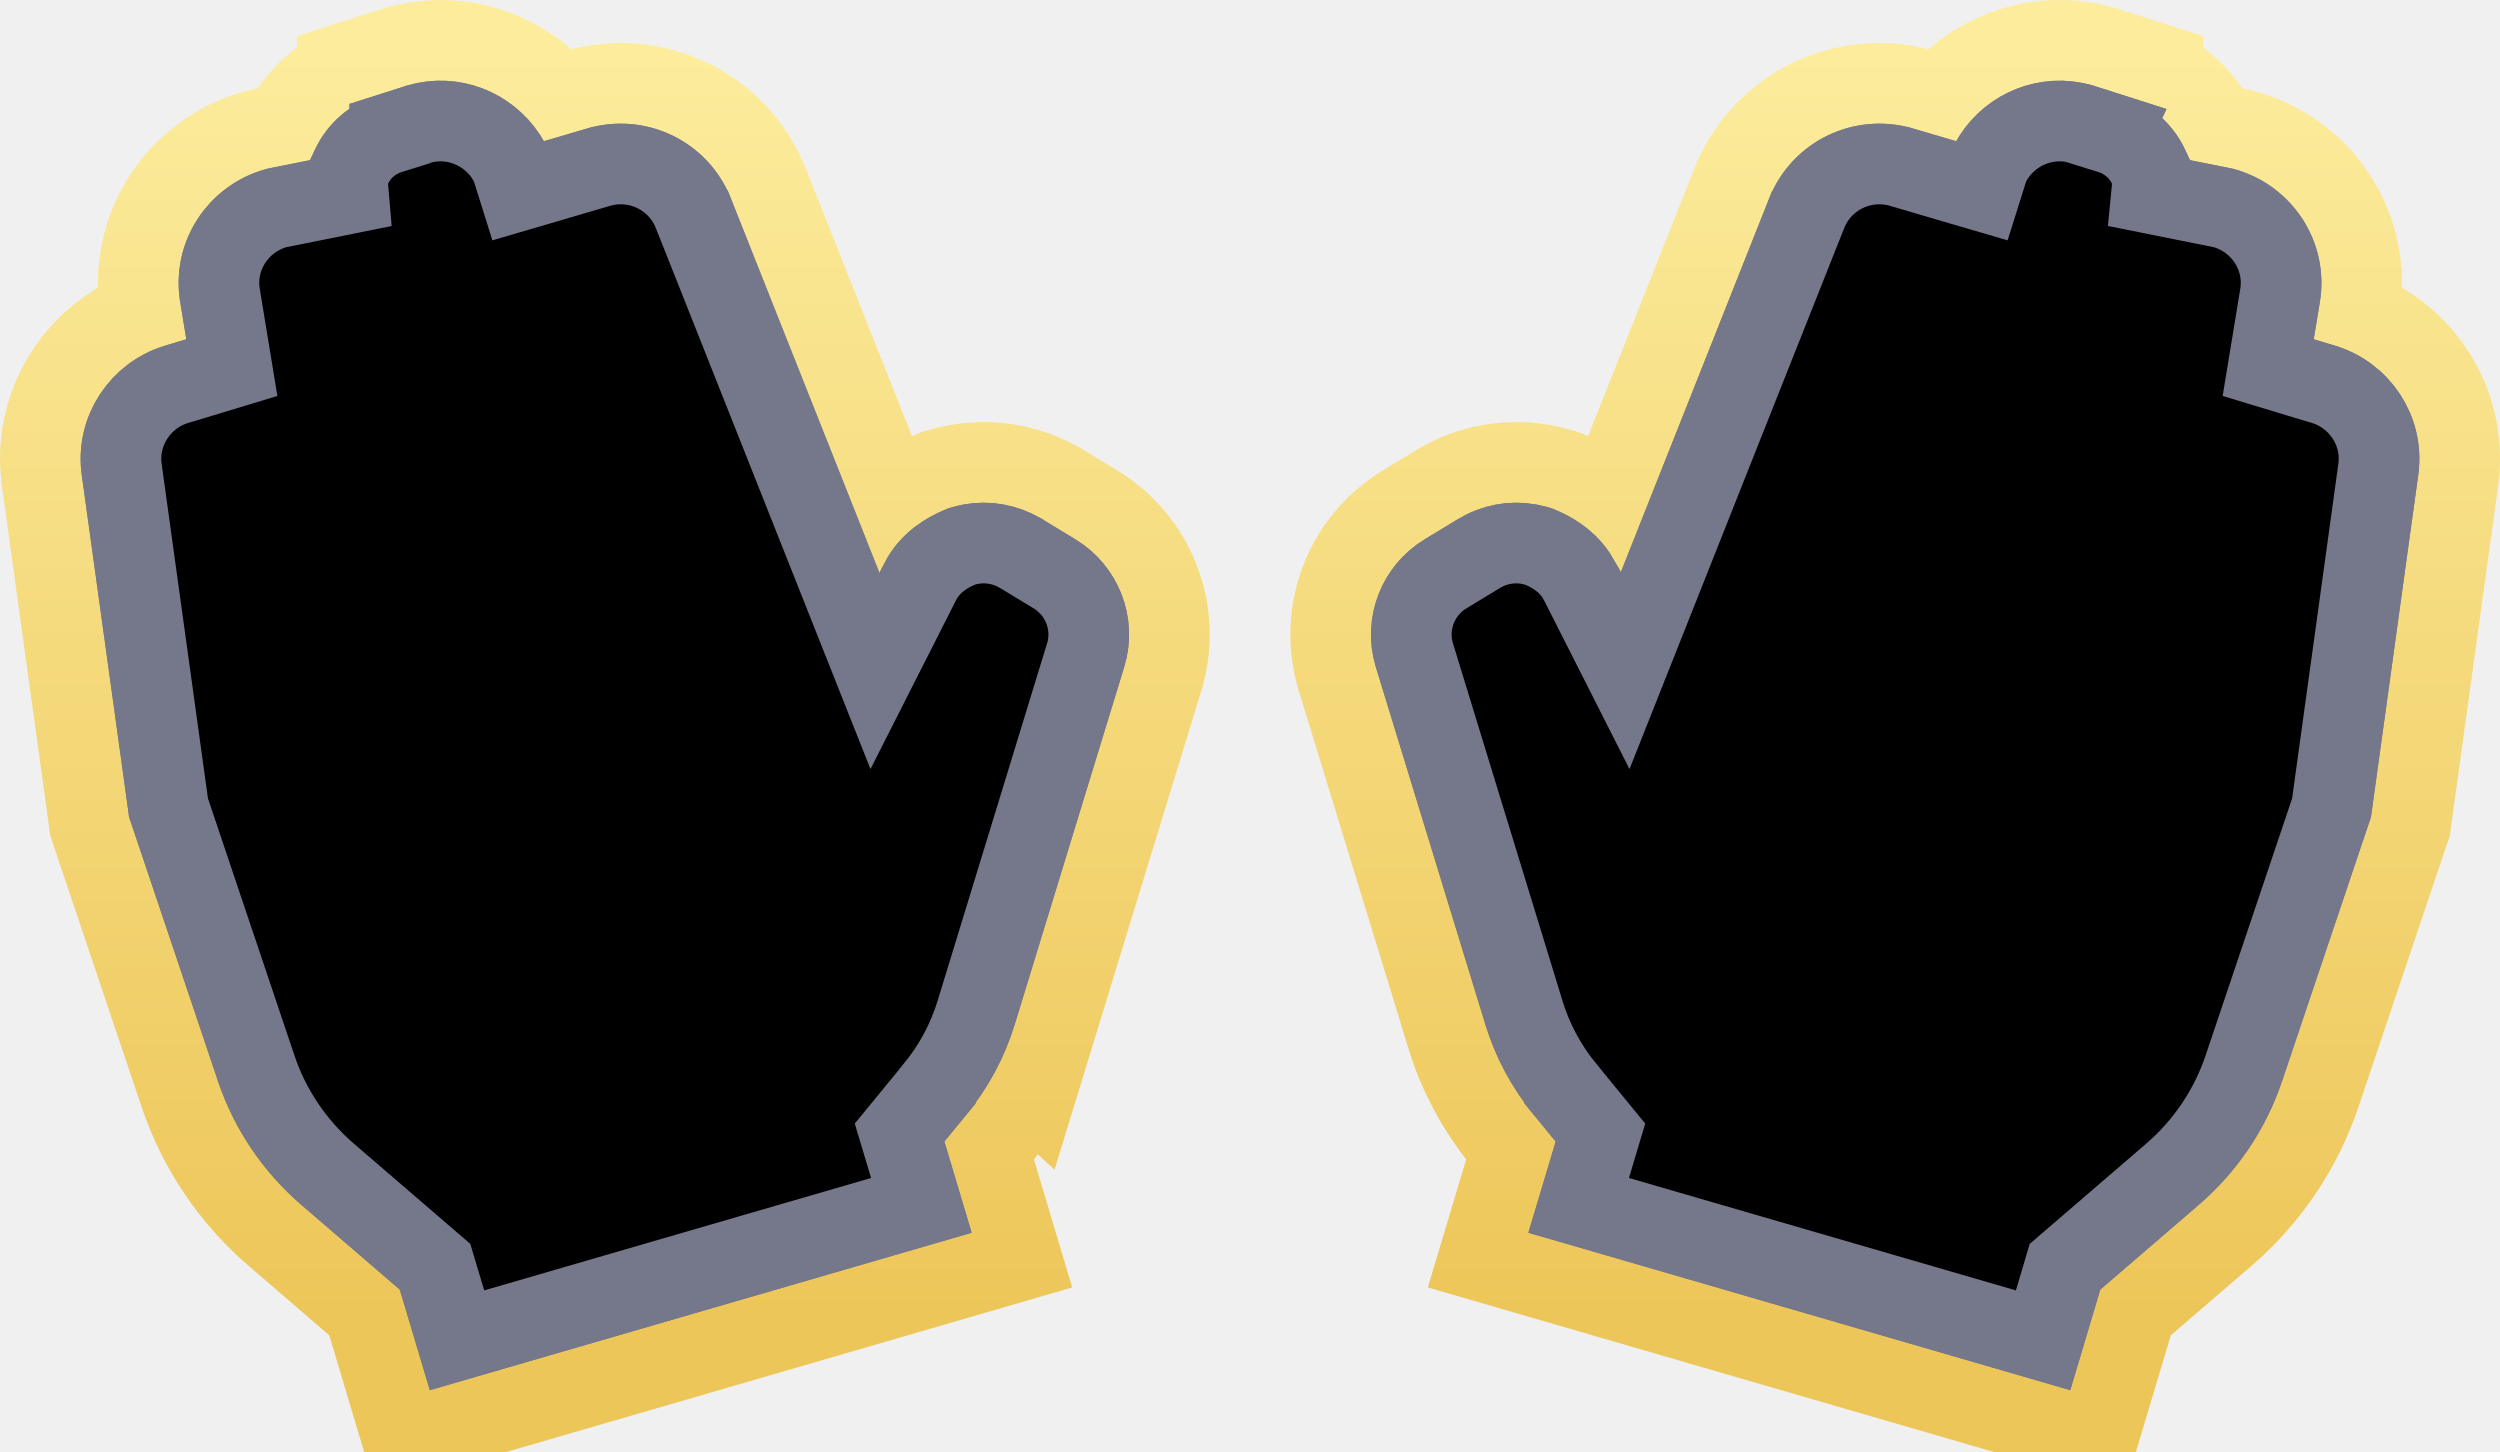
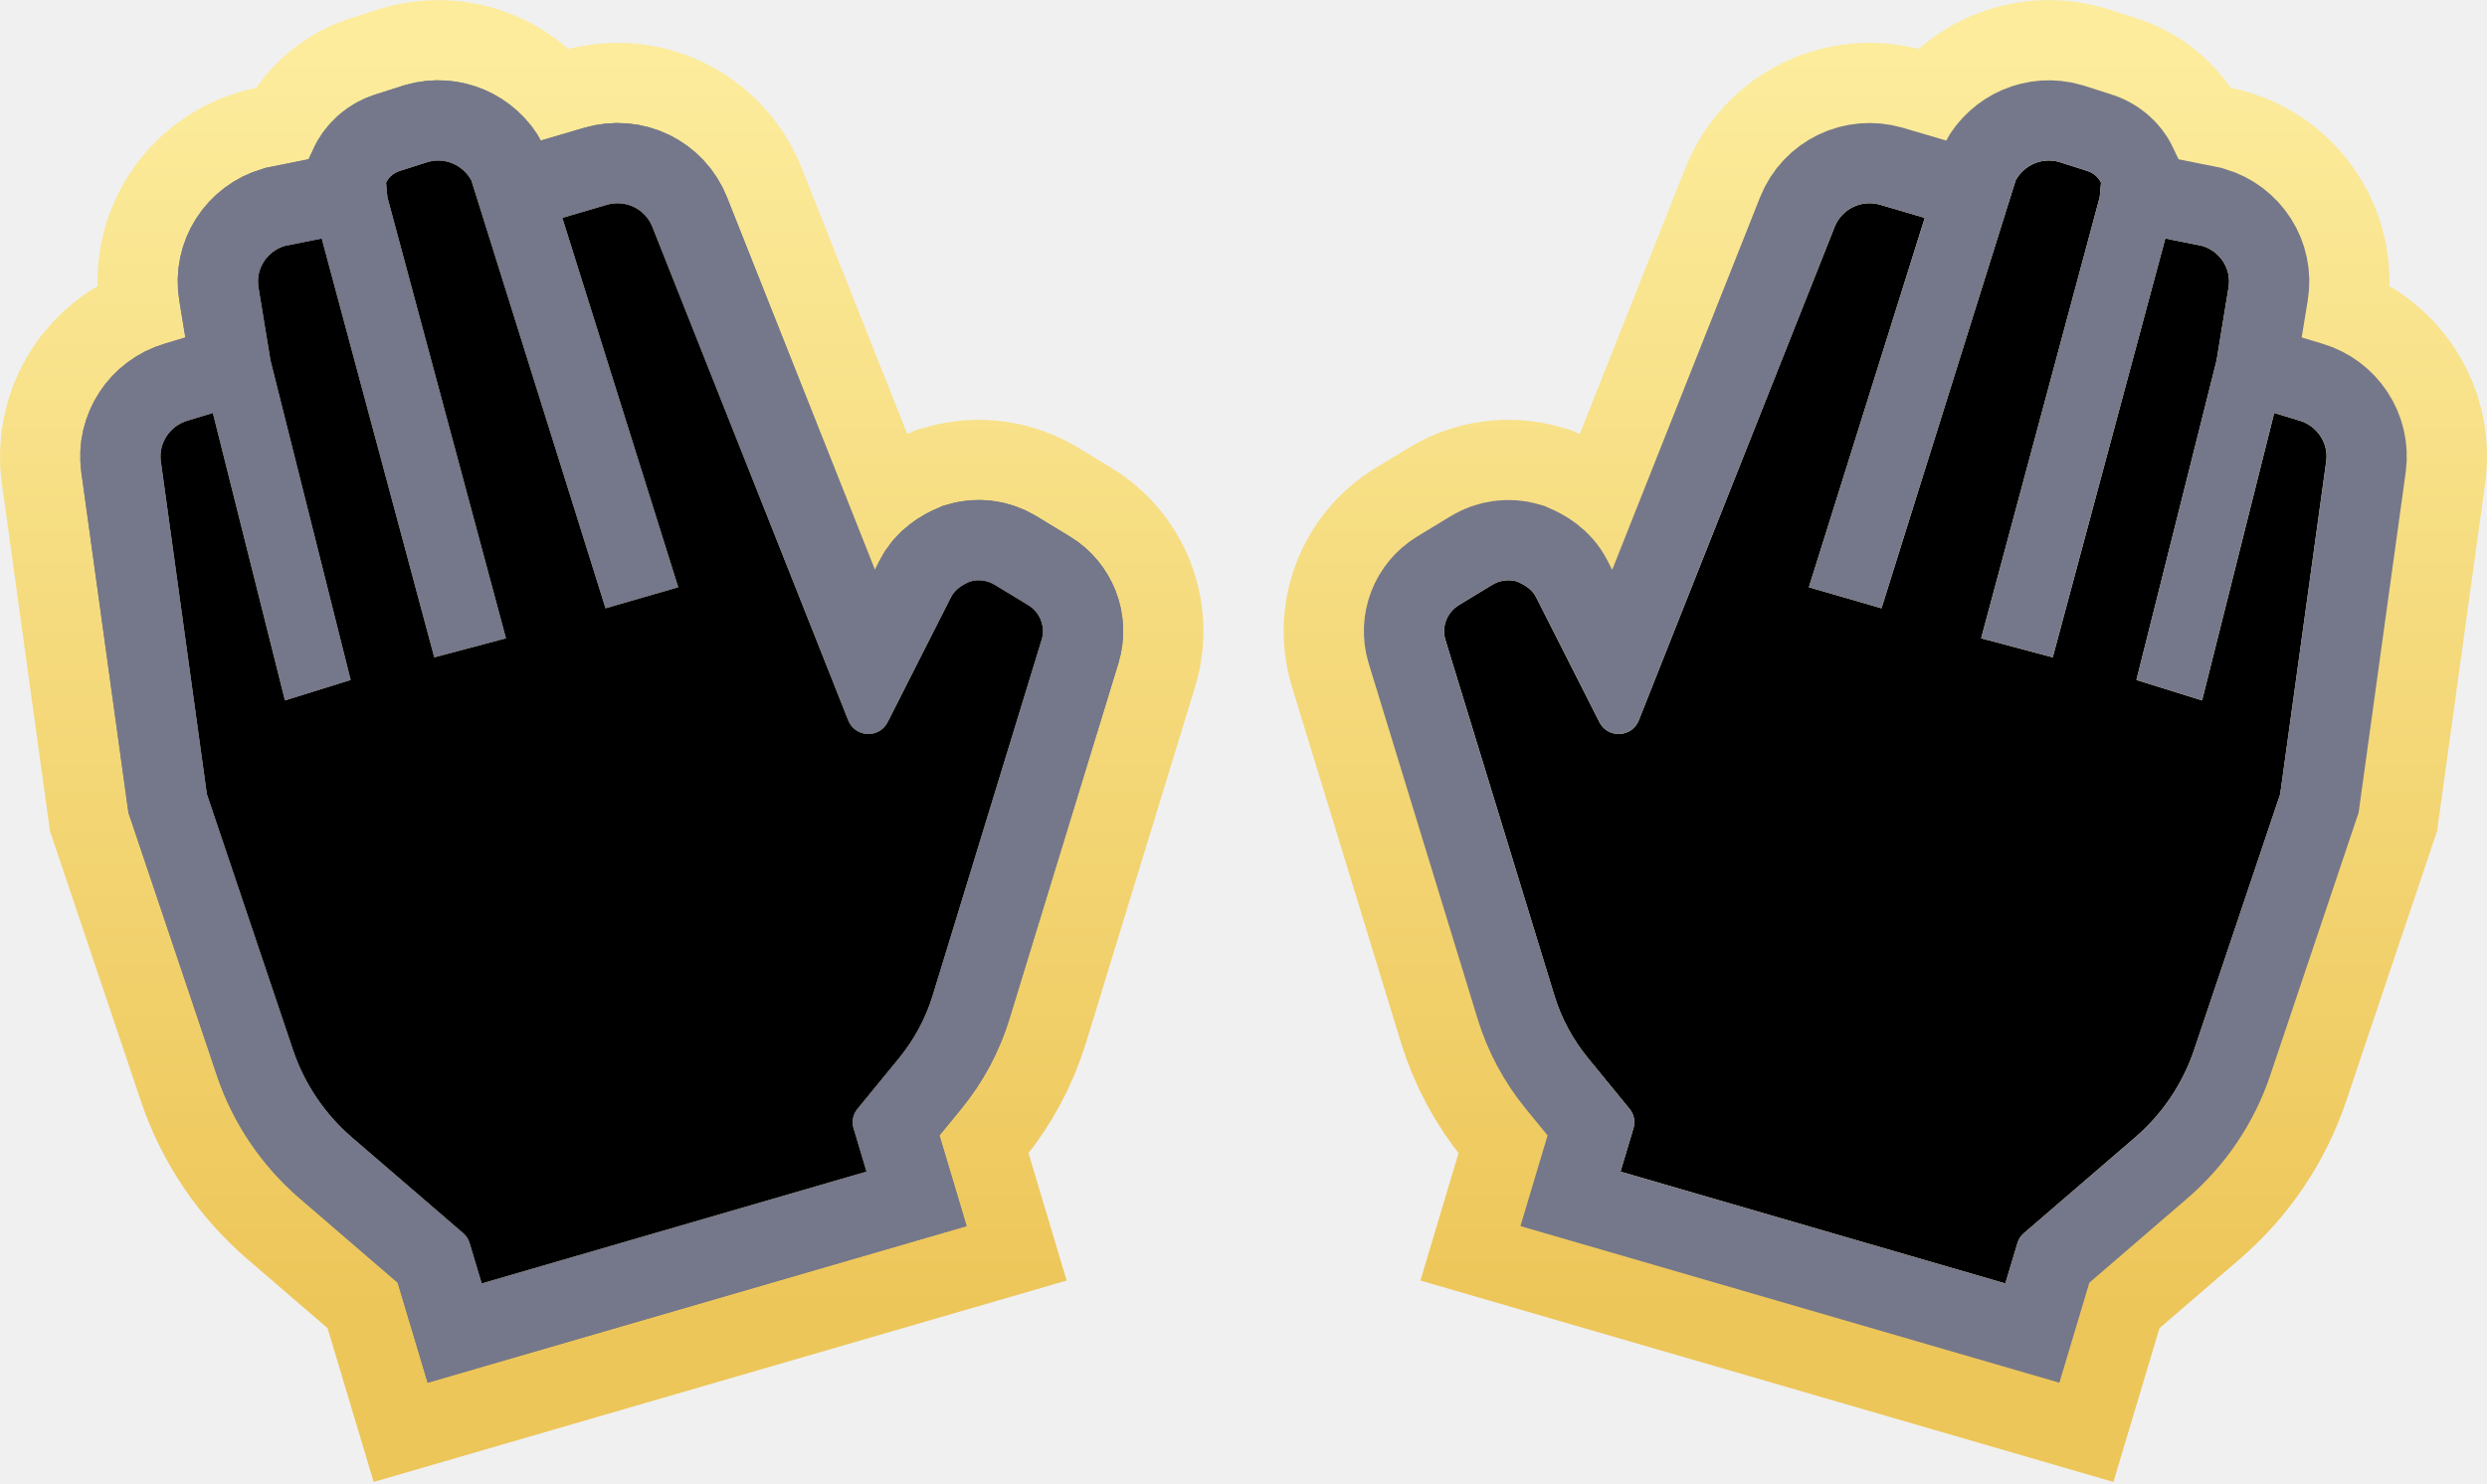
- <svg xmlns="http://www.w3.org/2000/svg" width="62" height="36" viewBox="0 0 62 36" fill="none">
-   <path d="M10.107 2.118C11.461 1.725 12.836 2.355 13.485 3.504L14.562 3.188L14.564 3.187C15.921 2.79 17.364 3.408 18.006 4.659L18.124 4.917L18.125 4.92L21.809 14.208L21.924 13.984L21.925 13.982C22.343 13.159 23.056 12.806 23.392 12.661L23.509 12.61L23.633 12.575C24.389 12.358 25.179 12.476 25.829 12.865L25.839 12.871L26.672 13.377L26.675 13.379C27.735 14.025 28.25 15.314 27.884 16.528L27.882 16.537L25.165 25.405L25.164 25.404C24.913 26.225 24.507 26.98 23.968 27.642L23.966 27.644L23.42 28.31L23.519 28.64L24.097 30.571L22.162 31.134L12.566 33.923L10.66 34.477L10.092 32.575L9.914 31.981L7.469 29.876L7.467 29.875C6.52 29.058 5.807 28.003 5.408 26.817L3.261 20.44L3.202 20.263L3.177 20.076L2.028 11.777L2.004 11.506C1.943 10.16 2.823 8.953 4.097 8.572L4.621 8.414L4.469 7.49V7.489C4.224 6.001 5.153 4.618 6.543 4.21L6.627 4.185L6.713 4.168L7.629 3.984L7.688 3.973L7.813 3.707C8.127 3.039 8.702 2.566 9.363 2.357V2.355L10.054 2.134L10.107 2.118Z" fill="white" stroke="url(#g)" stroke-width="4" />
-   <path d="M10.386 3.078C11.231 2.833 12.094 3.192 12.548 3.881L12.633 4.023L12.678 4.108L12.708 4.201L12.872 4.725L13.736 4.472L14.844 4.146H14.845C15.803 3.866 16.821 4.35 17.194 5.287L17.195 5.288L21.699 16.641L22.816 14.437V14.435C23.074 13.928 23.519 13.695 23.788 13.579L23.846 13.554L23.908 13.536C24.331 13.415 24.77 13.457 25.154 13.638L25.315 13.723L25.32 13.727L26.153 14.232L26.155 14.233C26.832 14.647 27.159 15.469 26.927 16.239L26.925 16.244L24.209 25.112C23.996 25.807 23.651 26.447 23.192 27.01V27.011L22.309 28.087L22.561 28.927L22.85 29.893L21.883 30.174L12.287 32.962L11.334 33.239L11.05 32.288L10.789 31.415L8.121 29.118L8.12 29.117C7.308 28.416 6.697 27.513 6.356 26.499L4.21 20.121L4.179 20.032L4.167 19.939L3.018 11.64C2.886 10.688 3.486 9.797 4.386 9.529L5.018 9.339L5.75 9.117L5.456 7.328V7.327C5.295 6.353 5.903 5.439 6.824 5.169L6.866 5.157L6.909 5.148L7.825 4.965L8.641 4.801L8.628 4.648L8.603 4.378L8.719 4.132C8.909 3.726 9.26 3.437 9.668 3.31V3.308L10.36 3.087L10.373 3.082L10.386 3.078Z" fill="url(#g)" stroke="#75788A" stroke-width="2" />
-   <path d="M10.386 3.078C11.231 2.833 12.094 3.192 12.548 3.881L12.633 4.023L12.678 4.108L12.708 4.201L12.872 4.725L13.736 4.472L14.844 4.146H14.845C15.803 3.866 16.821 4.35 17.194 5.287L17.195 5.288L21.699 16.641L22.816 14.437V14.435C23.074 13.928 23.519 13.695 23.788 13.579L23.846 13.554L23.908 13.536C24.331 13.415 24.77 13.457 25.154 13.638L25.315 13.723L25.32 13.727L26.153 14.232L26.155 14.233C26.832 14.647 27.159 15.469 26.927 16.239L26.925 16.244L24.209 25.112C23.996 25.807 23.651 26.447 23.192 27.01V27.011L22.309 28.087L22.561 28.927L22.85 29.893L21.883 30.174L12.287 32.962L11.334 33.239L11.05 32.288L10.789 31.415L8.121 29.118L8.12 29.117C7.308 28.416 6.697 27.513 6.356 26.499L4.21 20.121L4.179 20.032L4.167 19.939L3.018 11.64C2.886 10.688 3.486 9.797 4.386 9.529L5.018 9.339L5.75 9.117L5.456 7.328V7.327C5.295 6.353 5.903 5.439 6.824 5.169L6.866 5.157L6.909 5.148L7.825 4.965L8.641 4.801L8.628 4.648L8.603 4.378L8.719 4.132C8.909 3.726 9.26 3.437 9.668 3.31V3.308L10.36 3.087L10.373 3.082L10.386 3.078Z" fill="black" stroke="#75788A" stroke-width="2" />
-   <path d="M48.515 3.504C49.123 2.427 50.369 1.807 51.636 2.056L51.894 2.118L51.921 2.126L51.946 2.134L52.638 2.355L52.638 2.357C53.299 2.566 53.875 3.039 54.188 3.707L54.312 3.973L54.373 3.984L55.289 4.168L55.375 4.185L55.459 4.21C56.849 4.618 57.776 6.001 57.531 7.489L57.38 8.414L57.904 8.572H57.903C59.263 8.979 60.175 10.325 59.973 11.777L58.825 20.076L58.8 20.263L58.74 20.44L56.593 26.817C56.195 28.003 55.482 29.058 54.535 29.875L54.533 29.876L52.087 31.981L51.91 32.575L51.341 34.477L49.435 33.923L39.84 31.134L37.904 30.571L38.482 28.64L38.581 28.31L38.036 27.644L38.034 27.642C37.494 26.98 37.087 26.225 36.837 25.404L34.12 16.537L34.118 16.528C33.752 15.314 34.267 14.025 35.326 13.379L35.33 13.377L36.163 12.871L36.173 12.865C36.782 12.5 37.514 12.374 38.226 12.538L38.369 12.575L38.492 12.61L38.609 12.661C38.946 12.806 39.659 13.159 40.077 13.982L40.078 13.984L40.191 14.208L43.877 4.92L43.878 4.917C44.409 3.584 45.801 2.858 47.165 3.121L47.437 3.187L47.439 3.188L48.515 3.504Z" fill="white" stroke="url(#gr)" stroke-width="4" />
-   <path d="M49.369 4.023C49.766 3.292 50.601 2.872 51.446 3.037L51.615 3.078L51.629 3.082L51.641 3.087L52.334 3.308L52.333 3.31C52.741 3.437 53.092 3.726 53.283 4.132L53.398 4.378L53.374 4.648L53.359 4.801L54.176 4.965L55.093 5.148L55.136 5.157L55.178 5.169C56.099 5.439 56.707 6.355 56.545 7.33L56.251 9.117L56.983 9.339L57.615 9.529H57.614C58.515 9.797 59.114 10.687 58.982 11.639L57.835 19.939L57.822 20.032L57.792 20.121L55.645 26.499C55.304 27.513 54.694 28.416 53.882 29.117L53.881 29.118L51.212 31.415L50.952 32.288L50.668 33.239L49.715 32.962L40.119 30.174L39.151 29.893L39.44 28.927L39.691 28.087L38.809 27.011V27.01C38.35 26.447 38.005 25.807 37.793 25.112L35.076 16.244L35.075 16.239C34.843 15.469 35.169 14.647 35.846 14.233L35.848 14.232L36.681 13.727L36.686 13.723C37.053 13.503 37.485 13.419 37.911 13.494L38.093 13.536L38.155 13.554L38.214 13.579C38.449 13.681 38.819 13.871 39.081 14.258L39.185 14.435V14.437L40.301 16.641L44.806 5.288L44.807 5.287C45.181 4.35 46.199 3.866 47.157 4.146H47.158L48.265 4.472L49.129 4.725L49.294 4.201L49.323 4.108L49.369 4.023Z" fill="url(#gr)" stroke="#75788A" stroke-width="2" />
-   <path d="M49.369 4.023C49.766 3.292 50.601 2.872 51.446 3.037L51.615 3.078L51.629 3.082L51.641 3.087L52.334 3.308L52.333 3.31C52.741 3.437 53.092 3.726 53.283 4.132L53.398 4.378L53.374 4.648L53.359 4.801L54.176 4.965L55.093 5.148L55.136 5.157L55.178 5.169C56.099 5.439 56.707 6.355 56.545 7.33L56.251 9.117L56.983 9.339L57.615 9.529H57.614C58.515 9.797 59.114 10.687 58.982 11.639L57.835 19.939L57.822 20.032L57.792 20.121L55.645 26.499C55.304 27.513 54.694 28.416 53.882 29.117L53.881 29.118L51.212 31.415L50.952 32.288L50.668 33.239L49.715 32.962L40.119 30.174L39.151 29.893L39.44 28.927L39.691 28.087L38.809 27.011V27.01C38.35 26.447 38.005 25.807 37.793 25.112L35.076 16.244L35.075 16.239C34.843 15.469 35.169 14.647 35.846 14.233L35.848 14.232L36.681 13.727L36.686 13.723C37.053 13.503 37.485 13.419 37.911 13.494L38.093 13.536L38.155 13.554L38.214 13.579C38.449 13.681 38.819 13.871 39.081 14.258L39.185 14.435V14.437L40.301 16.641L44.806 5.288L44.807 5.287C45.181 4.35 46.199 3.866 47.157 4.146H47.158L48.265 4.472L49.129 4.725L49.294 4.201L49.323 4.108L49.369 4.023Z" fill="black" stroke="#75788A" stroke-width="2" />
+ <svg xmlns="http://www.w3.org/2000/svg" xmlns:xlink="http://www.w3.org/1999/xlink" width="62" height="37" viewBox="0 0 62 37" fill="none">
+   <use xlink:href="#stroke0_7039_15701" fill="white" />
+   <clipPath id="stroke1_7039_15701" clipPathUnits="userSpaceOnUse">
+     <path clip-rule="evenodd" d="M-0.999 -0.998H31.001V37.002H-0.999Z M11.753 4.5C11.545 4.116 11.095 3.914 10.665 4.039L9.973 4.26C9.818 4.307 9.691 4.413 9.624 4.557L9.657 4.916L12.613 15.915L10.827 16.39L8.021 5.945L7.105 6.129C6.653 6.262 6.366 6.706 6.443 7.166L6.742 8.987L8.741 16.954L7.104 17.464L5.307 10.296L4.675 10.487C4.233 10.617 3.947 11.052 4.009 11.502L5.157 19.802L7.304 26.18C7.587 27.022 8.095 27.775 8.773 28.36L11.548 30.749C11.624 30.815 11.681 30.903 11.707 30.997L12.008 32.002L21.603 29.213L21.279 28.13C21.231 27.964 21.265 27.783 21.376 27.65L22.418 26.378C22.797 25.913 23.078 25.388 23.252 24.819L25.969 15.951C26.068 15.624 25.93 15.267 25.634 15.087L24.801 14.581C24.613 14.468 24.394 14.437 24.184 14.498C23.983 14.584 23.805 14.697 23.708 14.888L22.128 18.008C22.032 18.196 21.837 18.31 21.626 18.301C21.413 18.292 21.226 18.16 21.149 17.966L16.265 5.657C16.085 5.205 15.595 4.969 15.126 5.106L14.018 5.432L16.907 14.642L15.096 15.166L11.753 4.5Z" />
+   </clipPath>
+   <path d="M11.753 4.5C11.545 4.116 11.095 3.914 10.665 4.039L9.973 4.26C9.818 4.307 9.691 4.413 9.624 4.557L9.657 4.916L12.613 15.915L10.827 16.39L8.021 5.945L7.105 6.129C6.653 6.262 6.366 6.706 6.443 7.166L6.742 8.987L8.741 16.954L7.104 17.464L5.307 10.296L4.675 10.487C4.233 10.617 3.947 11.052 4.009 11.502L5.157 19.802L7.304 26.18C7.587 27.022 8.095 27.775 8.773 28.36L11.548 30.749C11.624 30.815 11.681 30.903 11.707 30.997L12.008 32.002L21.603 29.213L21.279 28.13C21.231 27.964 21.265 27.783 21.376 27.65L22.418 26.378C22.797 25.913 23.078 25.388 23.252 24.819L25.969 15.951C26.068 15.624 25.93 15.267 25.634 15.087L24.801 14.581C24.613 14.468 24.394 14.437 24.184 14.498C23.983 14.584 23.805 14.697 23.708 14.888L22.128 18.008C22.032 18.196 21.837 18.31 21.626 18.301C21.413 18.292 21.226 18.16 21.149 17.966L16.265 5.657C16.085 5.205 15.595 4.969 15.126 5.106L14.018 5.432L16.907 14.642L15.096 15.166L11.753 4.5Z" stroke-width="8" stroke="url(#paint0_linear_7039_15701)" clip-path="url(#stroke1_7039_15701)" />
+   <use xlink:href="#stroke2_7039_15701" fill="url(#paint1_linear_7039_15701)" />
+   <clipPath id="stroke3_7039_15701" clipPathUnits="userSpaceOnUse">
+     <path clip-rule="evenodd" d="M1.001 1.002H29.001V35.002H1.001Z M11.753 4.5C11.545 4.116 11.095 3.914 10.665 4.039L9.973 4.26C9.818 4.307 9.691 4.413 9.624 4.557L9.657 4.916L12.613 15.915L10.827 16.39L8.021 5.945L7.105 6.129C6.653 6.262 6.366 6.706 6.443 7.166L6.742 8.987L8.741 16.954L7.104 17.464L5.307 10.296L4.675 10.487C4.233 10.617 3.947 11.052 4.009 11.502L5.157 19.802L7.304 26.18C7.587 27.022 8.095 27.775 8.773 28.36L11.548 30.749C11.624 30.815 11.681 30.903 11.707 30.997L12.008 32.002L21.603 29.213L21.279 28.13C21.231 27.964 21.265 27.783 21.376 27.65L22.418 26.378C22.797 25.913 23.078 25.388 23.252 24.819L25.969 15.951C26.068 15.624 25.93 15.267 25.634 15.087L24.801 14.581C24.613 14.468 24.394 14.437 24.184 14.498C23.983 14.584 23.805 14.697 23.708 14.888L22.128 18.008C22.032 18.196 21.837 18.31 21.626 18.301C21.413 18.292 21.226 18.16 21.149 17.966L16.265 5.657C16.085 5.205 15.595 4.969 15.126 5.106L14.018 5.432L16.907 14.642L15.096 15.166L11.753 4.5Z" />
+   </clipPath>
+   <path d="M11.753 4.5C11.545 4.116 11.095 3.914 10.665 4.039L9.973 4.26C9.818 4.307 9.691 4.413 9.624 4.557L9.657 4.916L12.613 15.915L10.827 16.39L8.021 5.945L7.105 6.129C6.653 6.262 6.366 6.706 6.443 7.166L6.742 8.987L8.741 16.954L7.104 17.464L5.307 10.296L4.675 10.487C4.233 10.617 3.947 11.052 4.009 11.502L5.157 19.802L7.304 26.18C7.587 27.022 8.095 27.775 8.773 28.36L11.548 30.749C11.624 30.815 11.681 30.903 11.707 30.997L12.008 32.002L21.603 29.213L21.279 28.13C21.231 27.964 21.265 27.783 21.376 27.65L22.418 26.378C22.797 25.913 23.078 25.388 23.252 24.819L25.969 15.951C26.068 15.624 25.93 15.267 25.634 15.087L24.801 14.581C24.613 14.468 24.394 14.437 24.184 14.498C23.983 14.584 23.805 14.697 23.708 14.888L22.128 18.008C22.032 18.196 21.837 18.31 21.626 18.301C21.413 18.292 21.226 18.16 21.149 17.966L16.265 5.657C16.085 5.205 15.595 4.969 15.126 5.106L14.018 5.432L16.907 14.642L15.096 15.166L11.753 4.5Z" stroke-width="4" stroke="#75788A" clip-path="url(#stroke3_7039_15701)" />
+   <use xlink:href="#stroke4_7039_15701" fill="black" />
+   <clipPath id="stroke5_7039_15701" clipPathUnits="userSpaceOnUse">
+     <path clip-rule="evenodd" d="M1.001 1.002H29.001V35.002H1.001Z M11.753 4.5C11.545 4.116 11.095 3.914 10.665 4.039L9.973 4.26C9.818 4.307 9.691 4.413 9.624 4.557L9.657 4.916L12.613 15.915L10.827 16.39L8.021 5.945L7.105 6.129C6.653 6.262 6.366 6.706 6.443 7.166L6.742 8.987L8.741 16.954L7.104 17.464L5.307 10.296L4.675 10.487C4.233 10.617 3.947 11.052 4.009 11.502L5.157 19.802L7.304 26.18C7.587 27.022 8.095 27.775 8.773 28.36L11.548 30.749C11.624 30.815 11.681 30.903 11.707 30.997L12.008 32.002L21.603 29.213L21.279 28.13C21.231 27.964 21.265 27.783 21.376 27.65L22.418 26.378C22.797 25.913 23.078 25.388 23.252 24.819L25.969 15.951C26.068 15.624 25.93 15.267 25.634 15.087L24.801 14.581C24.613 14.468 24.394 14.437 24.184 14.498C23.983 14.584 23.805 14.697 23.708 14.888L22.128 18.008C22.032 18.196 21.837 18.31 21.626 18.301C21.413 18.292 21.226 18.16 21.149 17.966L16.265 5.657C16.085 5.205 15.595 4.969 15.126 5.106L14.018 5.432L16.907 14.642L15.096 15.166L11.753 4.5Z" />
+   </clipPath>
+   <path d="M11.753 4.5C11.545 4.116 11.095 3.914 10.665 4.039L9.973 4.26C9.818 4.307 9.691 4.413 9.624 4.557L9.657 4.916L12.613 15.915L10.827 16.39L8.021 5.945L7.105 6.129C6.653 6.262 6.366 6.706 6.443 7.166L6.742 8.987L8.741 16.954L7.104 17.464L5.307 10.296L4.675 10.487C4.233 10.617 3.947 11.052 4.009 11.502L5.157 19.802L7.304 26.18C7.587 27.022 8.095 27.775 8.773 28.36L11.548 30.749C11.624 30.815 11.681 30.903 11.707 30.997L12.008 32.002L21.603 29.213L21.279 28.13C21.231 27.964 21.265 27.783 21.376 27.65L22.418 26.378C22.797 25.913 23.078 25.388 23.252 24.819L25.969 15.951C26.068 15.624 25.93 15.267 25.634 15.087L24.801 14.581C24.613 14.468 24.394 14.437 24.184 14.498C23.983 14.584 23.805 14.697 23.708 14.888L22.128 18.008C22.032 18.196 21.837 18.31 21.626 18.301C21.413 18.292 21.226 18.16 21.149 17.966L16.265 5.657C16.085 5.205 15.595 4.969 15.126 5.106L14.018 5.432L16.907 14.642L15.096 15.166L11.753 4.5Z" stroke-width="4" stroke="#75788A" clip-path="url(#stroke5_7039_15701)" />
+   <use xlink:href="#stroke6_7039_15701" fill="white" />
+   <clipPath id="stroke7_7039_15701" clipPathUnits="userSpaceOnUse">
+     <path clip-rule="evenodd" d="M31.001 -0.998H63.001V37.002H31.001Z M50.248 4.5C50.457 4.116 50.906 3.914 51.337 4.039L52.029 4.26C52.184 4.307 52.31 4.413 52.378 4.557L52.345 4.916L49.389 15.915L51.174 16.39L53.98 5.945L54.896 6.129C55.349 6.262 55.635 6.706 55.558 7.166L55.259 8.987L53.26 16.954L54.897 17.464L56.695 10.296L57.327 10.487C57.768 10.617 58.055 11.052 57.992 11.502L56.844 19.802L54.698 26.18C54.414 27.022 53.907 27.775 53.228 28.36L50.454 30.749C50.377 30.815 50.321 30.903 50.294 30.997L49.993 32.002L40.398 29.213L40.722 28.13C40.771 27.964 40.736 27.783 40.625 27.65L39.584 26.378C39.205 25.913 38.923 25.388 38.749 24.819L36.032 15.951C35.934 15.624 36.072 15.267 36.368 15.087L37.201 14.581C37.389 14.468 37.608 14.437 37.818 14.498C38.018 14.584 38.197 14.697 38.294 14.888L39.874 18.008C39.969 18.196 40.165 18.31 40.376 18.301C40.589 18.292 40.776 18.16 40.852 17.966L45.736 5.657C45.916 5.205 46.406 4.969 46.876 5.106L47.984 5.432L45.095 14.642L46.905 15.166L50.248 4.5Z" />
+   </clipPath>
+   <path d="M50.248 4.5C50.457 4.116 50.906 3.914 51.337 4.039L52.029 4.26C52.184 4.307 52.31 4.413 52.378 4.557L52.345 4.916L49.389 15.915L51.174 16.39L53.98 5.945L54.896 6.129C55.349 6.262 55.635 6.706 55.558 7.166L55.259 8.987L53.26 16.954L54.897 17.464L56.695 10.296L57.327 10.487C57.768 10.617 58.055 11.052 57.992 11.502L56.844 19.802L54.698 26.18C54.414 27.022 53.907 27.775 53.228 28.36L50.454 30.749C50.377 30.815 50.321 30.903 50.294 30.997L49.993 32.002L40.398 29.213L40.722 28.13C40.771 27.964 40.736 27.783 40.625 27.65L39.584 26.378C39.205 25.913 38.923 25.388 38.749 24.819L36.032 15.951C35.934 15.624 36.072 15.267 36.368 15.087L37.201 14.581C37.389 14.468 37.608 14.437 37.818 14.498C38.018 14.584 38.197 14.697 38.294 14.888L39.874 18.008C39.969 18.196 40.165 18.31 40.376 18.301C40.589 18.292 40.776 18.16 40.852 17.966L45.736 5.657C45.916 5.205 46.406 4.969 46.876 5.106L47.984 5.432L45.095 14.642L46.905 15.166L50.248 4.5Z" stroke-width="8" stroke="url(#paint2_linear_7039_15701)" clip-path="url(#stroke7_7039_15701)" />
+   <use xlink:href="#stroke8_7039_15701" fill="black" />
+   <clipPath id="stroke9_7039_15701" clipPathUnits="userSpaceOnUse">
+     <path clip-rule="evenodd" d="M33.001 1.002H61.001V35.002H33.001Z M50.248 4.5C50.457 4.116 50.906 3.914 51.337 4.039L52.029 4.26C52.184 4.307 52.31 4.413 52.378 4.557L52.345 4.916L49.389 15.915L51.174 16.39L53.98 5.945L54.896 6.129C55.349 6.262 55.635 6.706 55.558 7.166L55.259 8.987L53.26 16.954L54.897 17.464L56.695 10.296L57.327 10.487C57.768 10.617 58.055 11.052 57.992 11.502L56.844 19.802L54.698 26.18C54.414 27.022 53.907 27.775 53.228 28.36L50.454 30.749C50.377 30.815 50.321 30.903 50.294 30.997L49.993 32.002L40.398 29.213L40.722 28.13C40.771 27.964 40.736 27.783 40.625 27.65L39.584 26.378C39.205 25.913 38.923 25.388 38.749 24.819L36.032 15.951C35.934 15.624 36.072 15.267 36.368 15.087L37.201 14.581C37.389 14.468 37.608 14.437 37.818 14.498C38.018 14.584 38.197 14.697 38.294 14.888L39.874 18.008C39.969 18.196 40.165 18.31 40.376 18.301C40.589 18.292 40.776 18.16 40.852 17.966L45.736 5.657C45.916 5.205 46.406 4.969 46.876 5.106L47.984 5.432L45.095 14.642L46.905 15.166L50.248 4.5Z" />
+   </clipPath>
+   <path d="M50.248 4.5C50.457 4.116 50.906 3.914 51.337 4.039L52.029 4.26C52.184 4.307 52.31 4.413 52.378 4.557L52.345 4.916L49.389 15.915L51.174 16.39L53.98 5.945L54.896 6.129C55.349 6.262 55.635 6.706 55.558 7.166L55.259 8.987L53.26 16.954L54.897 17.464L56.695 10.296L57.327 10.487C57.768 10.617 58.055 11.052 57.992 11.502L56.844 19.802L54.698 26.18C54.414 27.022 53.907 27.775 53.228 28.36L50.454 30.749C50.377 30.815 50.321 30.903 50.294 30.997L49.993 32.002L40.398 29.213L40.722 28.13C40.771 27.964 40.736 27.783 40.625 27.65L39.584 26.378C39.205 25.913 38.923 25.388 38.749 24.819L36.032 15.951C35.934 15.624 36.072 15.267 36.368 15.087L37.201 14.581C37.389 14.468 37.608 14.437 37.818 14.498C38.018 14.584 38.197 14.697 38.294 14.888L39.874 18.008C39.969 18.196 40.165 18.31 40.376 18.301C40.589 18.292 40.776 18.16 40.852 17.966L45.736 5.657C45.916 5.205 46.406 4.969 46.876 5.106L47.984 5.432L45.095 14.642L46.905 15.166L50.248 4.5Z" stroke-width="4" stroke="#75788A" clip-path="url(#stroke9_7039_15701)" />
  <defs>
-     <linearGradient id="g" x1="14.957" y1="1.257" x2="14.957" y2="32.679" gradientUnits="userSpaceOnUse">
+     <linearGradient id="paint0_linear_7039_15701" x1="14.957" y1="1.257" x2="14.957" y2="32.679" gradientUnits="userSpaceOnUse">
      <stop stop-color="#FCEC9C" />
      <stop offset="1" stop-color="#EDC659" />
    </linearGradient>
-     <linearGradient id="gr" x1="47.045" y1="1.257" x2="47.045" y2="32.679" gradientUnits="userSpaceOnUse">
+     <linearGradient id="paint1_linear_7039_15701" x1="14.956" y1="1.257" x2="14.956" y2="32.679" gradientUnits="userSpaceOnUse">
      <stop stop-color="#FCEC9C" />
      <stop offset="1" stop-color="#EDC659" />
    </linearGradient>
+     <linearGradient id="paint2_linear_7039_15701" x1="47.045" y1="1.257" x2="47.045" y2="32.679" gradientUnits="userSpaceOnUse">
+       <stop stop-color="#FCEC9C" />
+       <stop offset="1" stop-color="#EDC659" />
+     </linearGradient>
+     <path id="stroke0_7039_15701" d="M11.753 4.5C11.545 4.116 11.095 3.914 10.665 4.039L9.973 4.26C9.818 4.307 9.691 4.413 9.624 4.557L9.657 4.916L12.613 15.915L10.827 16.39L8.021 5.945L7.105 6.129C6.653 6.262 6.366 6.706 6.443 7.166L6.742 8.987L8.741 16.954L7.104 17.464L5.307 10.296L4.675 10.487C4.233 10.617 3.947 11.052 4.009 11.502L5.157 19.802L7.304 26.18C7.587 27.022 8.095 27.775 8.773 28.36L11.548 30.749C11.624 30.815 11.681 30.903 11.707 30.997L12.008 32.002L21.603 29.213L21.279 28.13C21.231 27.964 21.265 27.783 21.376 27.65L22.418 26.378C22.797 25.913 23.078 25.388 23.252 24.819L25.969 15.951C26.068 15.624 25.93 15.267 25.634 15.087L24.801 14.581C24.613 14.468 24.394 14.437 24.184 14.498C23.983 14.584 23.805 14.697 23.708 14.888L22.128 18.008C22.032 18.196 21.837 18.31 21.626 18.301C21.413 18.292 21.226 18.16 21.149 17.966L16.265 5.657C16.085 5.205 15.595 4.969 15.126 5.106L14.018 5.432L16.907 14.642L15.096 15.166L11.753 4.5Z" />
+     <path id="stroke2_7039_15701" d="M11.753 4.5C11.545 4.116 11.095 3.914 10.665 4.039L9.973 4.26C9.818 4.307 9.691 4.413 9.624 4.557L9.657 4.916L12.613 15.915L10.827 16.39L8.021 5.945L7.105 6.129C6.653 6.262 6.366 6.706 6.443 7.166L6.742 8.987L8.741 16.954L7.104 17.464L5.307 10.296L4.675 10.487C4.233 10.617 3.947 11.052 4.009 11.502L5.157 19.802L7.304 26.18C7.587 27.022 8.095 27.775 8.773 28.36L11.548 30.749C11.624 30.815 11.681 30.903 11.707 30.997L12.008 32.002L21.603 29.213L21.279 28.13C21.231 27.964 21.265 27.783 21.376 27.65L22.418 26.378C22.797 25.913 23.078 25.388 23.252 24.819L25.969 15.951C26.068 15.624 25.93 15.267 25.634 15.087L24.801 14.581C24.613 14.468 24.394 14.437 24.184 14.498C23.983 14.584 23.805 14.697 23.708 14.888L22.128 18.008C22.032 18.196 21.837 18.31 21.626 18.301C21.413 18.292 21.226 18.16 21.149 17.966L16.265 5.657C16.085 5.205 15.595 4.969 15.126 5.106L14.018 5.432L16.907 14.642L15.096 15.166L11.753 4.5Z" />
+     <path id="stroke4_7039_15701" d="M11.753 4.5C11.545 4.116 11.095 3.914 10.665 4.039L9.973 4.26C9.818 4.307 9.691 4.413 9.624 4.557L9.657 4.916L12.613 15.915L10.827 16.39L8.021 5.945L7.105 6.129C6.653 6.262 6.366 6.706 6.443 7.166L6.742 8.987L8.741 16.954L7.104 17.464L5.307 10.296L4.675 10.487C4.233 10.617 3.947 11.052 4.009 11.502L5.157 19.802L7.304 26.18C7.587 27.022 8.095 27.775 8.773 28.36L11.548 30.749C11.624 30.815 11.681 30.903 11.707 30.997L12.008 32.002L21.603 29.213L21.279 28.13C21.231 27.964 21.265 27.783 21.376 27.65L22.418 26.378C22.797 25.913 23.078 25.388 23.252 24.819L25.969 15.951C26.068 15.624 25.93 15.267 25.634 15.087L24.801 14.581C24.613 14.468 24.394 14.437 24.184 14.498C23.983 14.584 23.805 14.697 23.708 14.888L22.128 18.008C22.032 18.196 21.837 18.31 21.626 18.301C21.413 18.292 21.226 18.16 21.149 17.966L16.265 5.657C16.085 5.205 15.595 4.969 15.126 5.106L14.018 5.432L16.907 14.642L15.096 15.166L11.753 4.5Z" />
+     <path id="stroke6_7039_15701" d="M50.248 4.5C50.457 4.116 50.906 3.914 51.337 4.039L52.029 4.26C52.184 4.307 52.31 4.413 52.378 4.557L52.345 4.916L49.389 15.915L51.174 16.39L53.98 5.945L54.896 6.129C55.349 6.262 55.635 6.706 55.558 7.166L55.259 8.987L53.26 16.954L54.897 17.464L56.695 10.296L57.327 10.487C57.768 10.617 58.055 11.052 57.992 11.502L56.844 19.802L54.698 26.18C54.414 27.022 53.907 27.775 53.228 28.36L50.454 30.749C50.377 30.815 50.321 30.903 50.294 30.997L49.993 32.002L40.398 29.213L40.722 28.13C40.771 27.964 40.736 27.783 40.625 27.65L39.584 26.378C39.205 25.913 38.923 25.388 38.749 24.819L36.032 15.951C35.934 15.624 36.072 15.267 36.368 15.087L37.201 14.581C37.389 14.468 37.608 14.437 37.818 14.498C38.018 14.584 38.197 14.697 38.294 14.888L39.874 18.008C39.969 18.196 40.165 18.31 40.376 18.301C40.589 18.292 40.776 18.16 40.852 17.966L45.736 5.657C45.916 5.205 46.406 4.969 46.876 5.106L47.984 5.432L45.095 14.642L46.905 15.166L50.248 4.5Z" />
+     <path id="stroke8_7039_15701" d="M50.248 4.5C50.457 4.116 50.906 3.914 51.337 4.039L52.029 4.26C52.184 4.307 52.31 4.413 52.378 4.557L52.345 4.916L49.389 15.915L51.174 16.39L53.98 5.945L54.896 6.129C55.349 6.262 55.635 6.706 55.558 7.166L55.259 8.987L53.26 16.954L54.897 17.464L56.695 10.296L57.327 10.487C57.768 10.617 58.055 11.052 57.992 11.502L56.844 19.802L54.698 26.18C54.414 27.022 53.907 27.775 53.228 28.36L50.454 30.749C50.377 30.815 50.321 30.903 50.294 30.997L49.993 32.002L40.398 29.213L40.722 28.13C40.771 27.964 40.736 27.783 40.625 27.65L39.584 26.378C39.205 25.913 38.923 25.388 38.749 24.819L36.032 15.951C35.934 15.624 36.072 15.267 36.368 15.087L37.201 14.581C37.389 14.468 37.608 14.437 37.818 14.498C38.018 14.584 38.197 14.697 38.294 14.888L39.874 18.008C39.969 18.196 40.165 18.31 40.376 18.301C40.589 18.292 40.776 18.16 40.852 17.966L45.736 5.657C45.916 5.205 46.406 4.969 46.876 5.106L47.984 5.432L45.095 14.642L46.905 15.166L50.248 4.5Z" />
  </defs>
</svg>
